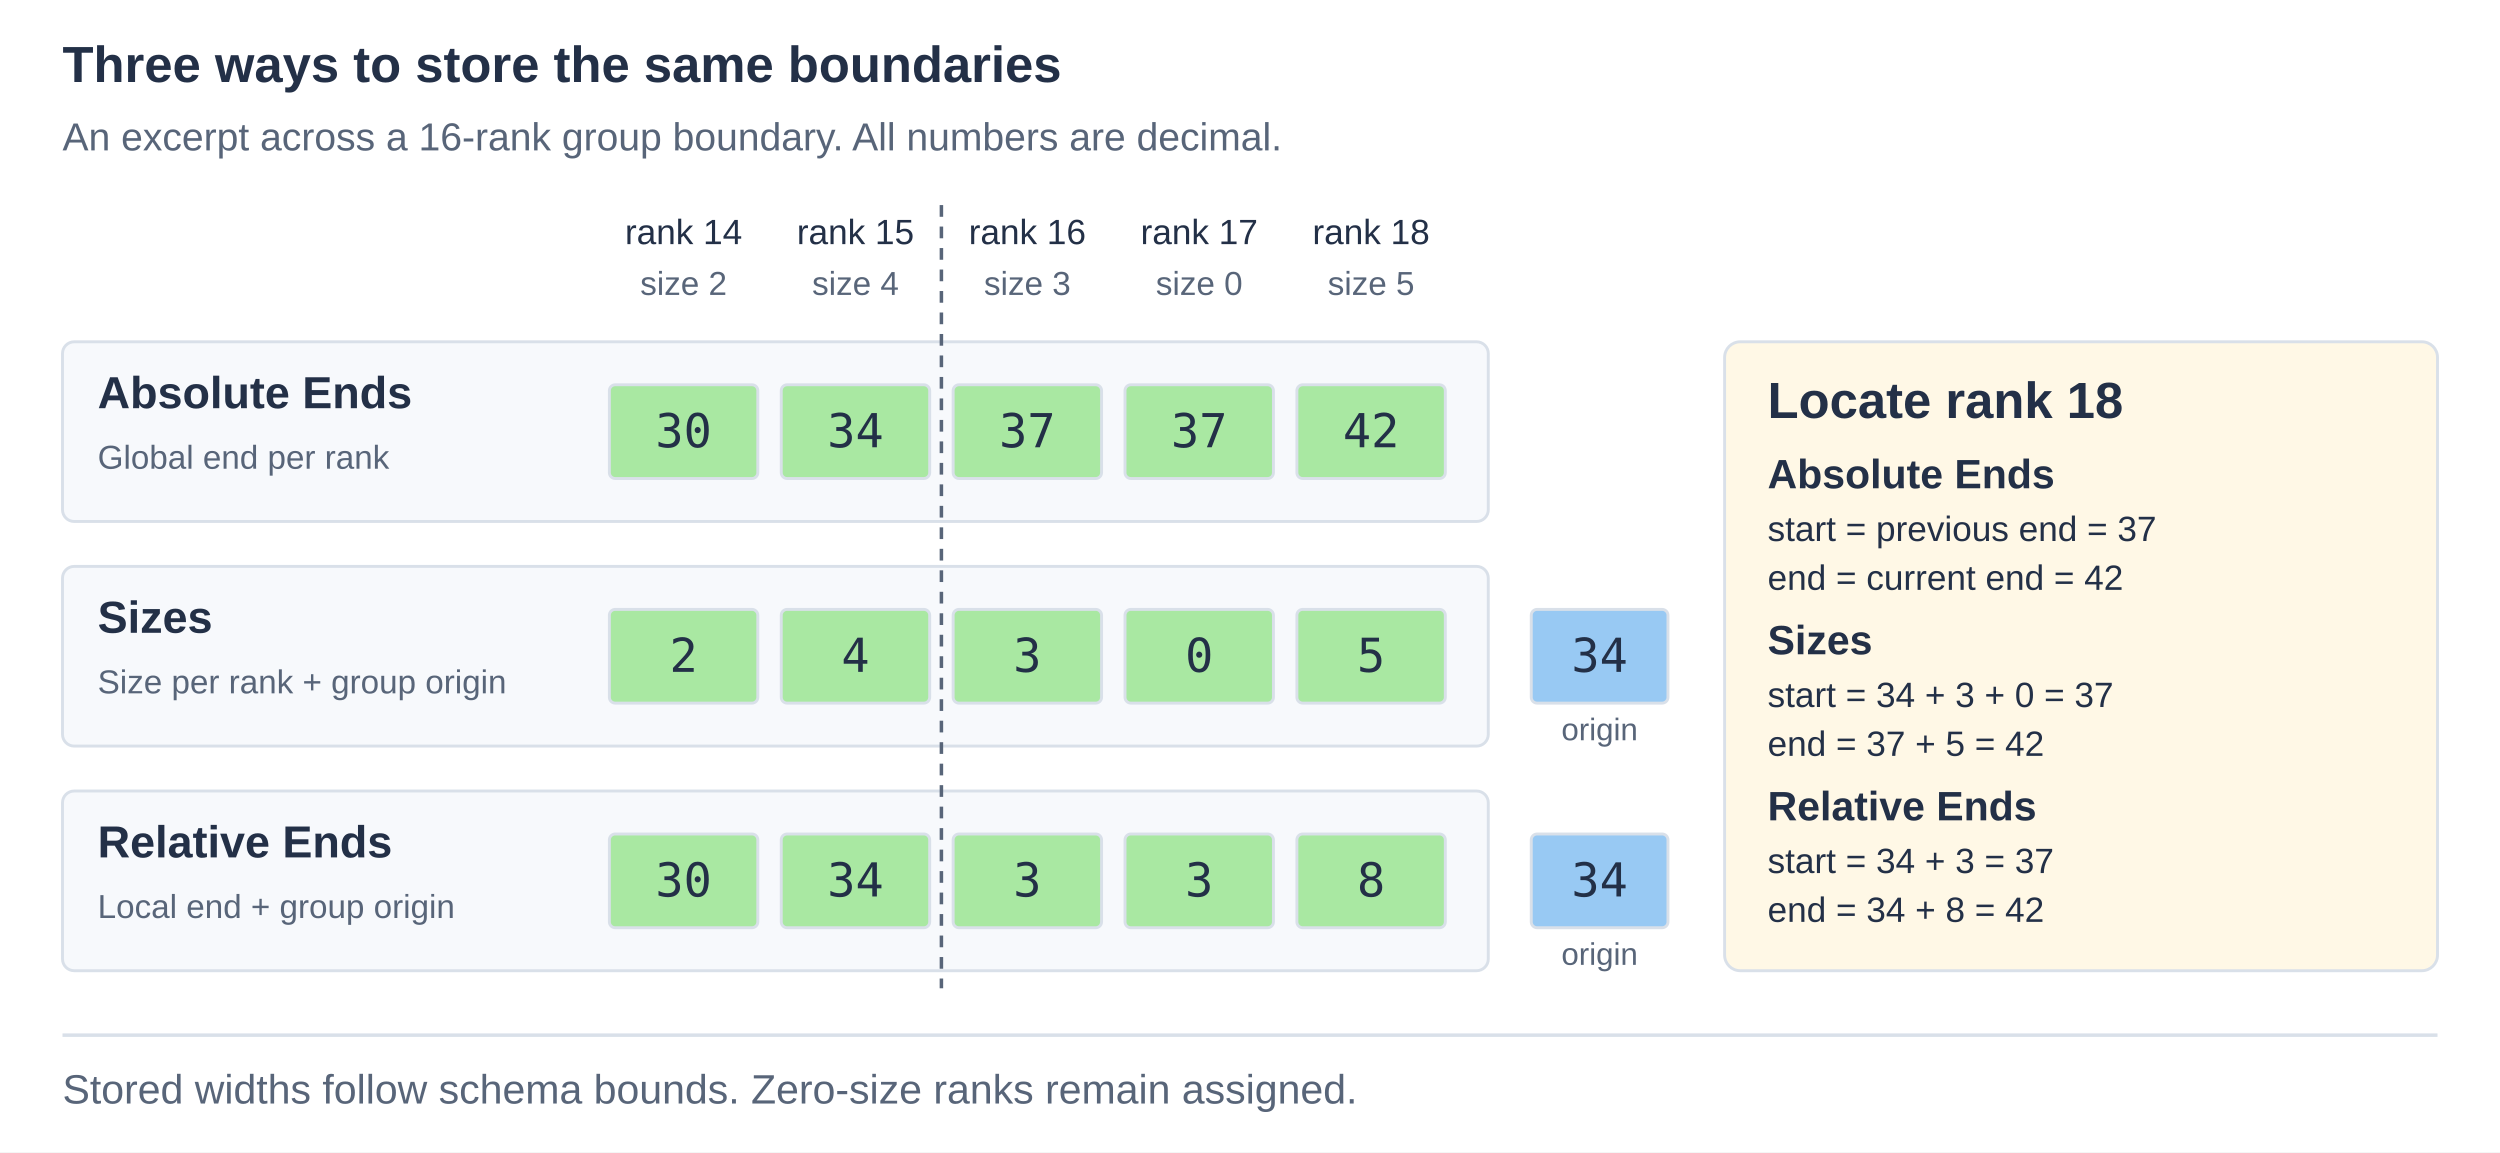
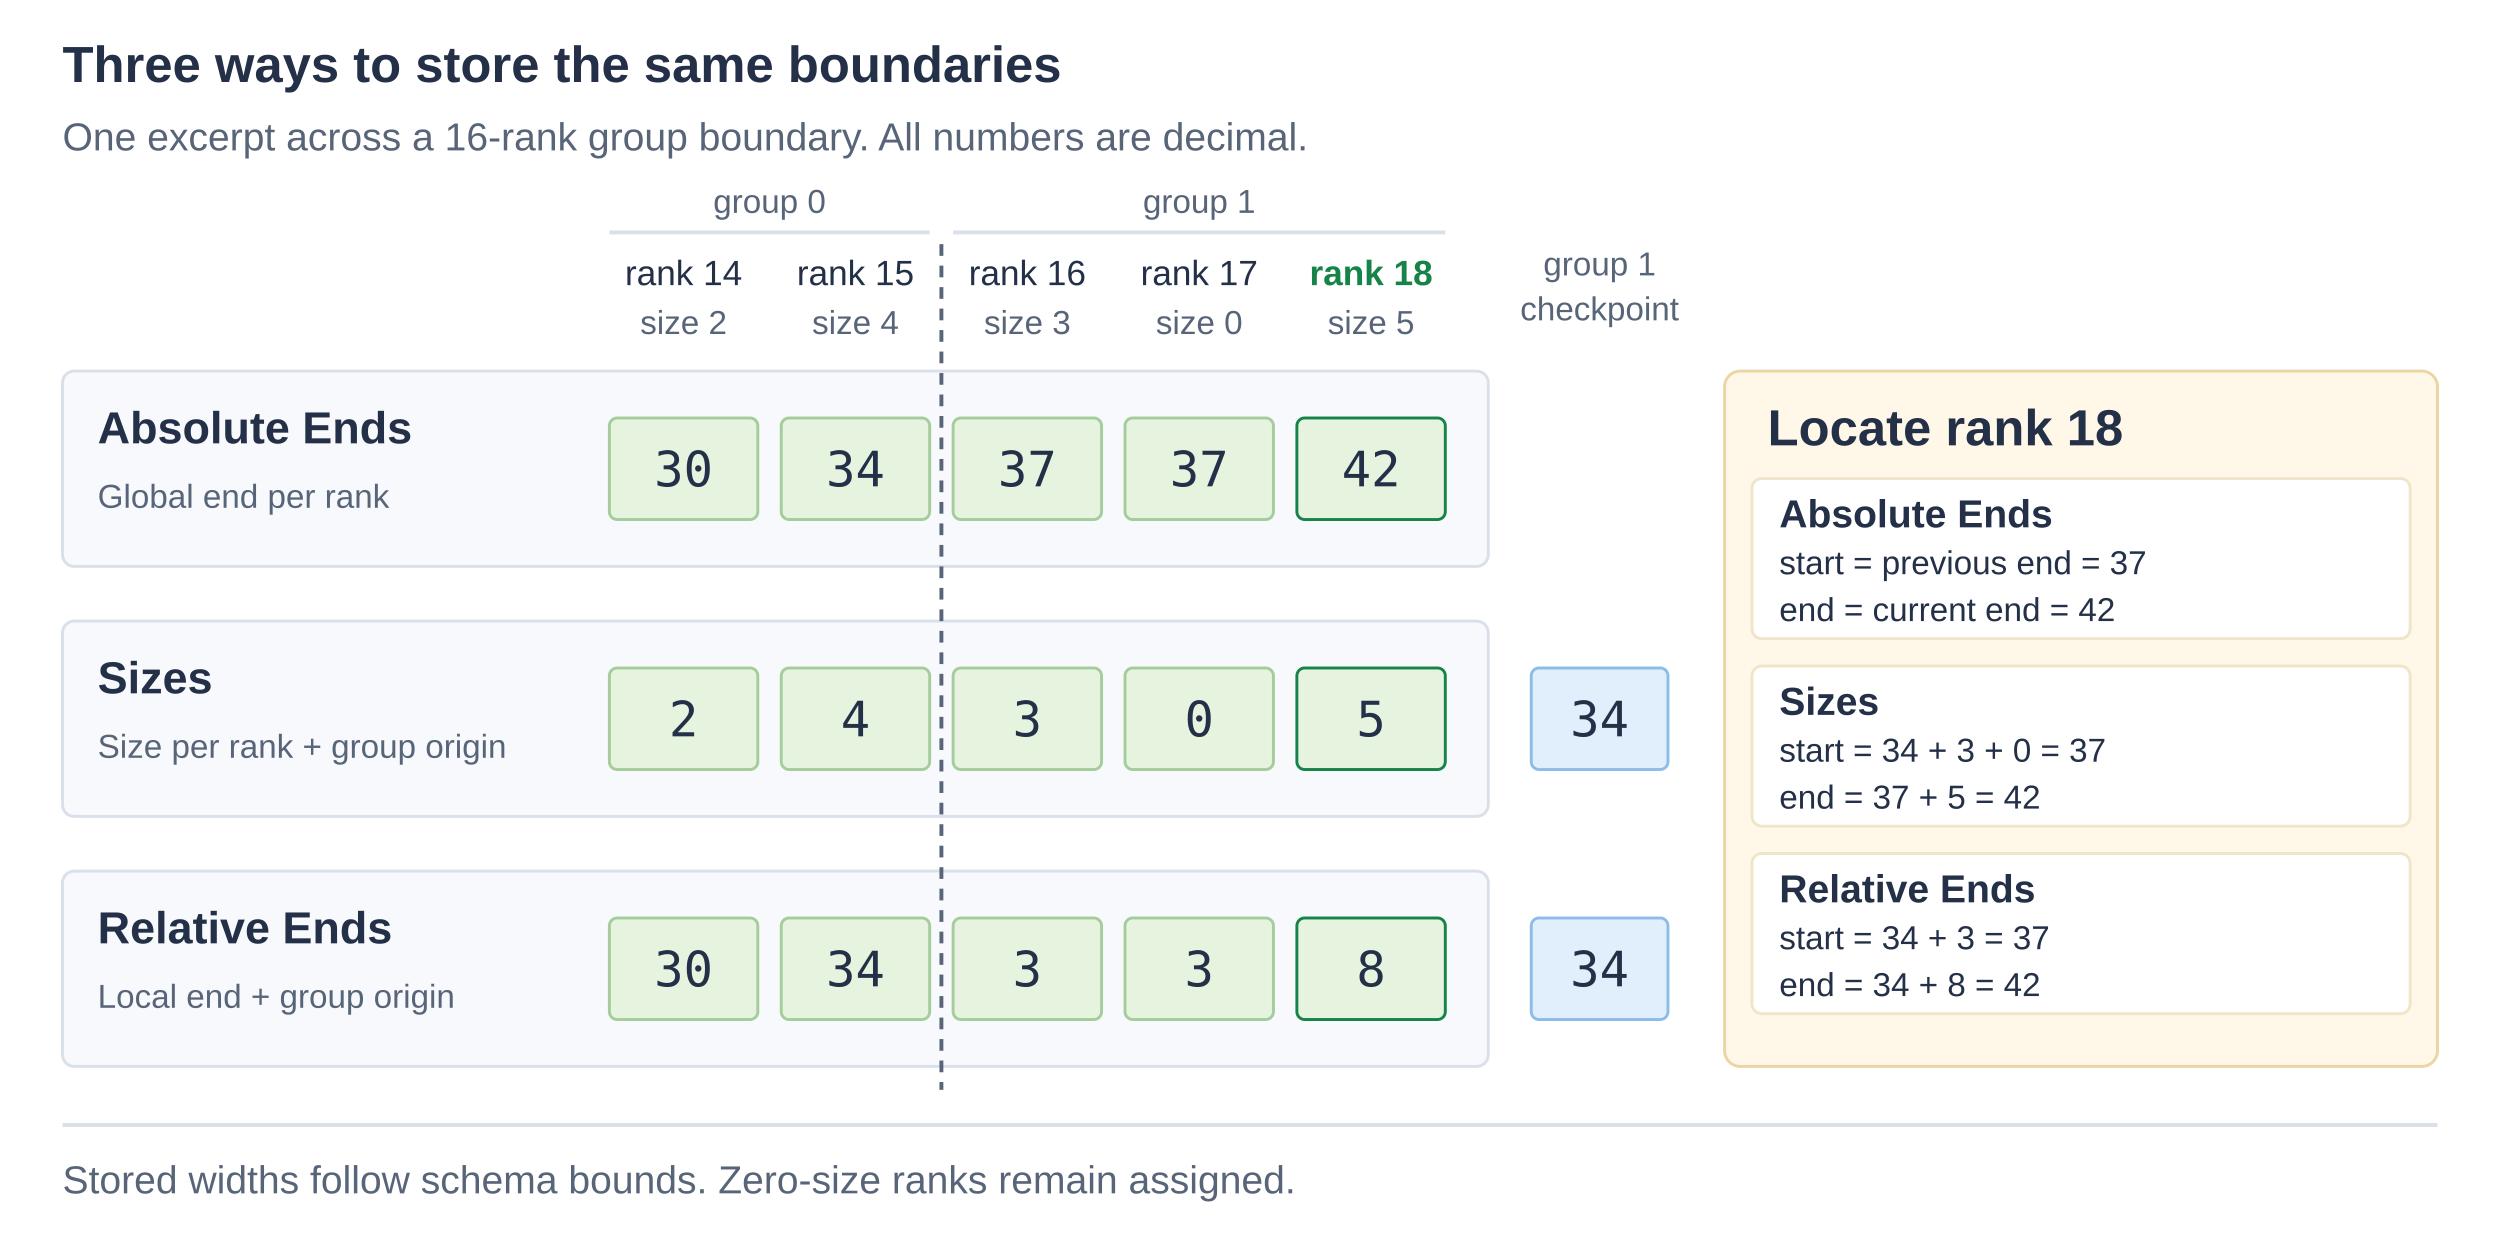
- <svg xmlns="http://www.w3.org/2000/svg" width="1280" height="590" viewBox="0 0 1280 590" role="img" aria-labelledby="title description">
+ <svg xmlns="http://www.w3.org/2000/svg" width="1280" height="640" viewBox="0 0 1280 640" role="img" aria-labelledby="title description">
  <defs>
    <marker id="arrow" markerWidth="8" markerHeight="8" refX="7" refY="4" orient="auto" markerUnits="userSpaceOnUse">
      <path d="M0,0 L8,4 L0,8" fill="#586579" />
    </marker>
  </defs>
  <rect width="1280" height="100%" fill="white" />
  <g font-family="Arial, Helvetica, sans-serif" fill="#233047" font-size="21">
    <text x="32" y="42" font-size="26" font-weight="bold" fill="#233047" text-anchor="start">Three ways to store the same boundaries</text>
-     <text x="32" y="77" font-size="20" font-weight="normal" fill="#586579" text-anchor="start">An excerpt across a 16-rank group boundary. All numbers are decimal.</text>
-     <text x="350" y="125" font-size="18" font-weight="normal" fill="#233047" text-anchor="middle">rank 14</text>
-     <text x="350" y="151" font-size="17" font-weight="normal" fill="#586579" text-anchor="middle">size 2</text>
-     <text x="438" y="125" font-size="18" font-weight="normal" fill="#233047" text-anchor="middle">rank 15</text>
-     <text x="438" y="151" font-size="17" font-weight="normal" fill="#586579" text-anchor="middle">size 4</text>
-     <text x="526" y="125" font-size="18" font-weight="normal" fill="#233047" text-anchor="middle">rank 16</text>
-     <text x="526" y="151" font-size="17" font-weight="normal" fill="#586579" text-anchor="middle">size 3</text>
-     <text x="614" y="125" font-size="18" font-weight="normal" fill="#233047" text-anchor="middle">rank 17</text>
-     <text x="614" y="151" font-size="17" font-weight="normal" fill="#586579" text-anchor="middle">size 0</text>
-     <text x="702" y="125" font-size="18" font-weight="normal" fill="#233047" text-anchor="middle">rank 18</text>
-     <text x="702" y="151" font-size="17" font-weight="normal" fill="#586579" text-anchor="middle">size 5</text>
-     <rect x="32" y="175" width="730" height="92" rx="6" fill="#f7f9fc" stroke="#d9e0e9" stroke-width="1.5" />
-     <text x="50" y="209" font-size="23" font-weight="bold" fill="#233047" text-anchor="start">Absolute Ends</text>
-     <text x="50" y="240" font-size="17" font-weight="normal" fill="#586579" text-anchor="start">Global end per rank</text>
-     <rect x="312" y="197" width="76" height="48" rx="3" fill="#a9e8a2" stroke="#d9e0e9" stroke-width="1.5" />
-     <text x="350" y="229" font-size="24" font-weight="normal" fill="#233047" text-anchor="middle" font-family="DejaVu Sans Mono, monospace">30</text>
-     <rect x="400" y="197" width="76" height="48" rx="3" fill="#a9e8a2" stroke="#d9e0e9" stroke-width="1.5" />
-     <text x="438" y="229" font-size="24" font-weight="normal" fill="#233047" text-anchor="middle" font-family="DejaVu Sans Mono, monospace">34</text>
-     <rect x="488" y="197" width="76" height="48" rx="3" fill="#a9e8a2" stroke="#d9e0e9" stroke-width="1.5" />
-     <text x="526" y="229" font-size="24" font-weight="normal" fill="#233047" text-anchor="middle" font-family="DejaVu Sans Mono, monospace">37</text>
-     <rect x="576" y="197" width="76" height="48" rx="3" fill="#a9e8a2" stroke="#d9e0e9" stroke-width="1.5" />
-     <text x="614" y="229" font-size="24" font-weight="normal" fill="#233047" text-anchor="middle" font-family="DejaVu Sans Mono, monospace">37</text>
-     <rect x="664" y="197" width="76" height="48" rx="3" fill="#a9e8a2" stroke="#d9e0e9" stroke-width="1.5" />
-     <text x="702" y="229" font-size="24" font-weight="normal" fill="#233047" text-anchor="middle" font-family="DejaVu Sans Mono, monospace">42</text>
-     <rect x="32" y="290" width="730" height="92" rx="6" fill="#f7f9fc" stroke="#d9e0e9" stroke-width="1.5" />
-     <text x="50" y="324" font-size="23" font-weight="bold" fill="#233047" text-anchor="start">Sizes</text>
-     <text x="50" y="355" font-size="17" font-weight="normal" fill="#586579" text-anchor="start">Size per rank + group origin</text>
-     <rect x="312" y="312" width="76" height="48" rx="3" fill="#a9e8a2" stroke="#d9e0e9" stroke-width="1.5" />
-     <text x="350" y="344" font-size="24" font-weight="normal" fill="#233047" text-anchor="middle" font-family="DejaVu Sans Mono, monospace">2</text>
-     <rect x="400" y="312" width="76" height="48" rx="3" fill="#a9e8a2" stroke="#d9e0e9" stroke-width="1.5" />
-     <text x="438" y="344" font-size="24" font-weight="normal" fill="#233047" text-anchor="middle" font-family="DejaVu Sans Mono, monospace">4</text>
-     <rect x="488" y="312" width="76" height="48" rx="3" fill="#a9e8a2" stroke="#d9e0e9" stroke-width="1.5" />
-     <text x="526" y="344" font-size="24" font-weight="normal" fill="#233047" text-anchor="middle" font-family="DejaVu Sans Mono, monospace">3</text>
-     <rect x="576" y="312" width="76" height="48" rx="3" fill="#a9e8a2" stroke="#d9e0e9" stroke-width="1.5" />
-     <text x="614" y="344" font-size="24" font-weight="normal" fill="#233047" text-anchor="middle" font-family="DejaVu Sans Mono, monospace">0</text>
-     <rect x="664" y="312" width="76" height="48" rx="3" fill="#a9e8a2" stroke="#d9e0e9" stroke-width="1.5" />
-     <text x="702" y="344" font-size="24" font-weight="normal" fill="#233047" text-anchor="middle" font-family="DejaVu Sans Mono, monospace">5</text>
-     <rect x="784" y="312" width="70" height="48" rx="3" fill="#98c9f3" stroke="#d9e0e9" stroke-width="1.5" />
-     <text x="819" y="344" font-size="24" font-weight="normal" fill="#233047" text-anchor="middle" font-family="DejaVu Sans Mono, monospace">34</text>
-     <text x="819" y="379" font-size="16" font-weight="normal" fill="#586579" text-anchor="middle">origin</text>
-     <rect x="32" y="405" width="730" height="92" rx="6" fill="#f7f9fc" stroke="#d9e0e9" stroke-width="1.5" />
-     <text x="50" y="439" font-size="23" font-weight="bold" fill="#233047" text-anchor="start">Relative Ends</text>
-     <text x="50" y="470" font-size="17" font-weight="normal" fill="#586579" text-anchor="start">Local end + group origin</text>
-     <rect x="312" y="427" width="76" height="48" rx="3" fill="#a9e8a2" stroke="#d9e0e9" stroke-width="1.5" />
-     <text x="350" y="459" font-size="24" font-weight="normal" fill="#233047" text-anchor="middle" font-family="DejaVu Sans Mono, monospace">30</text>
-     <rect x="400" y="427" width="76" height="48" rx="3" fill="#a9e8a2" stroke="#d9e0e9" stroke-width="1.5" />
-     <text x="438" y="459" font-size="24" font-weight="normal" fill="#233047" text-anchor="middle" font-family="DejaVu Sans Mono, monospace">34</text>
-     <rect x="488" y="427" width="76" height="48" rx="3" fill="#a9e8a2" stroke="#d9e0e9" stroke-width="1.5" />
-     <text x="526" y="459" font-size="24" font-weight="normal" fill="#233047" text-anchor="middle" font-family="DejaVu Sans Mono, monospace">3</text>
-     <rect x="576" y="427" width="76" height="48" rx="3" fill="#a9e8a2" stroke="#d9e0e9" stroke-width="1.5" />
-     <text x="614" y="459" font-size="24" font-weight="normal" fill="#233047" text-anchor="middle" font-family="DejaVu Sans Mono, monospace">3</text>
-     <rect x="664" y="427" width="76" height="48" rx="3" fill="#a9e8a2" stroke="#d9e0e9" stroke-width="1.5" />
-     <text x="702" y="459" font-size="24" font-weight="normal" fill="#233047" text-anchor="middle" font-family="DejaVu Sans Mono, monospace">8</text>
-     <rect x="784" y="427" width="70" height="48" rx="3" fill="#98c9f3" stroke="#d9e0e9" stroke-width="1.5" />
-     <text x="819" y="459" font-size="24" font-weight="normal" fill="#233047" text-anchor="middle" font-family="DejaVu Sans Mono, monospace">34</text>
-     <text x="819" y="494" font-size="16" font-weight="normal" fill="#586579" text-anchor="middle">origin</text>
-     <path d="M482,105 V506" fill="none" stroke="#586579" stroke-width="1.8" stroke-dasharray="6 5" />
-     <rect x="883" y="175" width="365" height="322" rx="8" fill="#fff8e6" stroke="#d9e0e9" stroke-width="1.5" />
-     <text x="905" y="214" font-size="26" font-weight="bold" fill="#233047" text-anchor="start">Locate rank 18</text>
-     <text x="905" y="250" font-size="21" font-weight="bold" fill="#233047" text-anchor="start">Absolute Ends</text>
-     <text x="905" y="277" font-size="18" font-weight="normal" fill="#233047" text-anchor="start">start = previous end = 37</text>
-     <text x="905" y="302" font-size="18" font-weight="normal" fill="#233047" text-anchor="start">end = current end = 42</text>
-     <text x="905" y="335" font-size="21" font-weight="bold" fill="#233047" text-anchor="start">Sizes</text>
-     <text x="905" y="362" font-size="18" font-weight="normal" fill="#233047" text-anchor="start">start = 34 + 3 + 0 = 37</text>
-     <text x="905" y="387" font-size="18" font-weight="normal" fill="#233047" text-anchor="start">end = 37 + 5 = 42</text>
-     <text x="905" y="420" font-size="21" font-weight="bold" fill="#233047" text-anchor="start">Relative Ends</text>
-     <text x="905" y="447" font-size="18" font-weight="normal" fill="#233047" text-anchor="start">start = 34 + 3 = 37</text>
-     <text x="905" y="472" font-size="18" font-weight="normal" fill="#233047" text-anchor="start">end = 34 + 8 = 42</text>
-     <path d="M32,530 H1248" fill="none" stroke="#d9e0e9" stroke-width="1.8" />
-     <text x="32" y="565" font-size="21" font-weight="normal" fill="#586579" text-anchor="start">Stored widths follow schema bounds. Zero-size ranks remain assigned.</text>
+     <text x="32" y="77" font-size="20" font-weight="normal" fill="#586579" text-anchor="start">One excerpt across a 16-rank group boundary. All numbers are decimal.</text>
+     <text x="394" y="109" font-size="17" font-weight="normal" fill="#586579" text-anchor="middle">group 0</text>
+     <text x="614" y="109" font-size="17" font-weight="normal" fill="#586579" text-anchor="middle">group 1</text>
+     <path d="M312,119 L476,119" fill="none" stroke="#d9e0e9" stroke-width="2" />
+     <path d="M488,119 L740,119" fill="none" stroke="#d9e0e9" stroke-width="2" />
+     <text x="350" y="146" font-size="18" font-weight="normal" fill="#233047" text-anchor="middle">rank 14</text>
+     <text x="350" y="171" font-size="17" font-weight="normal" fill="#586579" text-anchor="middle">size 2</text>
+     <text x="438" y="146" font-size="18" font-weight="normal" fill="#233047" text-anchor="middle">rank 15</text>
+     <text x="438" y="171" font-size="17" font-weight="normal" fill="#586579" text-anchor="middle">size 4</text>
+     <text x="526" y="146" font-size="18" font-weight="normal" fill="#233047" text-anchor="middle">rank 16</text>
+     <text x="526" y="171" font-size="17" font-weight="normal" fill="#586579" text-anchor="middle">size 3</text>
+     <text x="614" y="146" font-size="18" font-weight="normal" fill="#233047" text-anchor="middle">rank 17</text>
+     <text x="614" y="171" font-size="17" font-weight="normal" fill="#586579" text-anchor="middle">size 0</text>
+     <text x="702" y="146" font-size="18" font-weight="bold" fill="#168348" text-anchor="middle">rank 18</text>
+     <text x="702" y="171" font-size="17" font-weight="normal" fill="#586579" text-anchor="middle">size 5</text>
+     <text x="819" y="141" font-size="17" font-weight="normal" fill="#586579" text-anchor="middle">group 1</text>
+     <text x="819" y="164" font-size="17" font-weight="normal" fill="#586579" text-anchor="middle">checkpoint</text>
+     <rect x="32" y="190" width="730" height="100" rx="6" fill="#f7f9fc" stroke="#d9e0e9" stroke-width="1.5" />
+     <text x="50" y="227" font-size="23" font-weight="bold" fill="#233047" text-anchor="start">Absolute Ends</text>
+     <text x="50" y="260" font-size="17" font-weight="normal" fill="#586579" text-anchor="start">Global end per rank</text>
+     <rect x="312" y="214" width="76" height="52" rx="4" fill="#e5f3df" stroke="#a5cd9c" stroke-width="1.5" />
+     <text x="350" y="249" font-size="25" font-weight="normal" fill="#233047" text-anchor="middle" font-family="DejaVu Sans Mono, monospace">30</text>
+     <rect x="400" y="214" width="76" height="52" rx="4" fill="#e5f3df" stroke="#a5cd9c" stroke-width="1.5" />
+     <text x="438" y="249" font-size="25" font-weight="normal" fill="#233047" text-anchor="middle" font-family="DejaVu Sans Mono, monospace">34</text>
+     <rect x="488" y="214" width="76" height="52" rx="4" fill="#e5f3df" stroke="#a5cd9c" stroke-width="1.5" />
+     <text x="526" y="249" font-size="25" font-weight="normal" fill="#233047" text-anchor="middle" font-family="DejaVu Sans Mono, monospace">37</text>
+     <rect x="576" y="214" width="76" height="52" rx="4" fill="#e5f3df" stroke="#a5cd9c" stroke-width="1.5" />
+     <text x="614" y="249" font-size="25" font-weight="normal" fill="#233047" text-anchor="middle" font-family="DejaVu Sans Mono, monospace">37</text>
+     <rect x="664" y="214" width="76" height="52" rx="4" fill="#e5f3df" stroke="#168348" stroke-width="1.5" />
+     <text x="702" y="249" font-size="25" font-weight="normal" fill="#233047" text-anchor="middle" font-family="DejaVu Sans Mono, monospace">42</text>
+     <rect x="32" y="318" width="730" height="100" rx="6" fill="#f7f9fc" stroke="#d9e0e9" stroke-width="1.5" />
+     <text x="50" y="355" font-size="23" font-weight="bold" fill="#233047" text-anchor="start">Sizes</text>
+     <text x="50" y="388" font-size="17" font-weight="normal" fill="#586579" text-anchor="start">Size per rank + group origin</text>
+     <rect x="312" y="342" width="76" height="52" rx="4" fill="#e5f3df" stroke="#a5cd9c" stroke-width="1.5" />
+     <text x="350" y="377" font-size="25" font-weight="normal" fill="#233047" text-anchor="middle" font-family="DejaVu Sans Mono, monospace">2</text>
+     <rect x="400" y="342" width="76" height="52" rx="4" fill="#e5f3df" stroke="#a5cd9c" stroke-width="1.5" />
+     <text x="438" y="377" font-size="25" font-weight="normal" fill="#233047" text-anchor="middle" font-family="DejaVu Sans Mono, monospace">4</text>
+     <rect x="488" y="342" width="76" height="52" rx="4" fill="#e5f3df" stroke="#a5cd9c" stroke-width="1.5" />
+     <text x="526" y="377" font-size="25" font-weight="normal" fill="#233047" text-anchor="middle" font-family="DejaVu Sans Mono, monospace">3</text>
+     <rect x="576" y="342" width="76" height="52" rx="4" fill="#e5f3df" stroke="#a5cd9c" stroke-width="1.5" />
+     <text x="614" y="377" font-size="25" font-weight="normal" fill="#233047" text-anchor="middle" font-family="DejaVu Sans Mono, monospace">0</text>
+     <rect x="664" y="342" width="76" height="52" rx="4" fill="#e5f3df" stroke="#168348" stroke-width="1.5" />
+     <text x="702" y="377" font-size="25" font-weight="normal" fill="#233047" text-anchor="middle" font-family="DejaVu Sans Mono, monospace">5</text>
+     <rect x="784" y="342" width="70" height="52" rx="4" fill="#e1effc" stroke="#8dbce7" stroke-width="1.5" />
+     <text x="819" y="377" font-size="25" font-weight="normal" fill="#233047" text-anchor="middle" font-family="DejaVu Sans Mono, monospace">34</text>
+     <rect x="32" y="446" width="730" height="100" rx="6" fill="#f7f9fc" stroke="#d9e0e9" stroke-width="1.5" />
+     <text x="50" y="483" font-size="23" font-weight="bold" fill="#233047" text-anchor="start">Relative Ends</text>
+     <text x="50" y="516" font-size="17" font-weight="normal" fill="#586579" text-anchor="start">Local end + group origin</text>
+     <rect x="312" y="470" width="76" height="52" rx="4" fill="#e5f3df" stroke="#a5cd9c" stroke-width="1.5" />
+     <text x="350" y="505" font-size="25" font-weight="normal" fill="#233047" text-anchor="middle" font-family="DejaVu Sans Mono, monospace">30</text>
+     <rect x="400" y="470" width="76" height="52" rx="4" fill="#e5f3df" stroke="#a5cd9c" stroke-width="1.5" />
+     <text x="438" y="505" font-size="25" font-weight="normal" fill="#233047" text-anchor="middle" font-family="DejaVu Sans Mono, monospace">34</text>
+     <rect x="488" y="470" width="76" height="52" rx="4" fill="#e5f3df" stroke="#a5cd9c" stroke-width="1.5" />
+     <text x="526" y="505" font-size="25" font-weight="normal" fill="#233047" text-anchor="middle" font-family="DejaVu Sans Mono, monospace">3</text>
+     <rect x="576" y="470" width="76" height="52" rx="4" fill="#e5f3df" stroke="#a5cd9c" stroke-width="1.5" />
+     <text x="614" y="505" font-size="25" font-weight="normal" fill="#233047" text-anchor="middle" font-family="DejaVu Sans Mono, monospace">3</text>
+     <rect x="664" y="470" width="76" height="52" rx="4" fill="#e5f3df" stroke="#168348" stroke-width="1.5" />
+     <text x="702" y="505" font-size="25" font-weight="normal" fill="#233047" text-anchor="middle" font-family="DejaVu Sans Mono, monospace">8</text>
+     <rect x="784" y="470" width="70" height="52" rx="4" fill="#e1effc" stroke="#8dbce7" stroke-width="1.5" />
+     <text x="819" y="505" font-size="25" font-weight="normal" fill="#233047" text-anchor="middle" font-family="DejaVu Sans Mono, monospace">34</text>
+     <path d="M482,125 L482,558" fill="none" stroke="#586579" stroke-width="2" stroke-dasharray="6 5" />
+     <rect x="883" y="190" width="365" height="356" rx="8" fill="#fff8e9" stroke="#ead5a4" stroke-width="1.5" />
+     <text x="905" y="228" font-size="26" font-weight="bold" fill="#233047" text-anchor="start">Locate rank 18</text>
+     <rect x="897" y="245" width="337" height="82" rx="5" fill="white" stroke="#f0e4c9" stroke-width="1.5" />
+     <text x="911" y="270" font-size="20" font-weight="bold" fill="#233047" text-anchor="start">Absolute Ends</text>
+     <text x="911" y="294" font-size="17" font-weight="normal" fill="#233047" text-anchor="start">start = previous end = 37</text>
+     <text x="911" y="318" font-size="17" font-weight="normal" fill="#233047" text-anchor="start">end = current end = 42</text>
+     <rect x="897" y="341" width="337" height="82" rx="5" fill="white" stroke="#f0e4c9" stroke-width="1.5" />
+     <text x="911" y="366" font-size="20" font-weight="bold" fill="#233047" text-anchor="start">Sizes</text>
+     <text x="911" y="390" font-size="17" font-weight="normal" fill="#233047" text-anchor="start">start = 34 + 3 + 0 = 37</text>
+     <text x="911" y="414" font-size="17" font-weight="normal" fill="#233047" text-anchor="start">end = 37 + 5 = 42</text>
+     <rect x="897" y="437" width="337" height="82" rx="5" fill="white" stroke="#f0e4c9" stroke-width="1.5" />
+     <text x="911" y="462" font-size="20" font-weight="bold" fill="#233047" text-anchor="start">Relative Ends</text>
+     <text x="911" y="486" font-size="17" font-weight="normal" fill="#233047" text-anchor="start">start = 34 + 3 = 37</text>
+     <text x="911" y="510" font-size="17" font-weight="normal" fill="#233047" text-anchor="start">end = 34 + 8 = 42</text>
+     <path d="M32,576 L1248,576" fill="none" stroke="#d9e0e9" stroke-width="2" />
+     <text x="32" y="611" font-size="20" font-weight="normal" fill="#586579" text-anchor="start">Stored widths follow schema bounds. Zero-size ranks remain assigned.</text>
  </g>
</svg>
